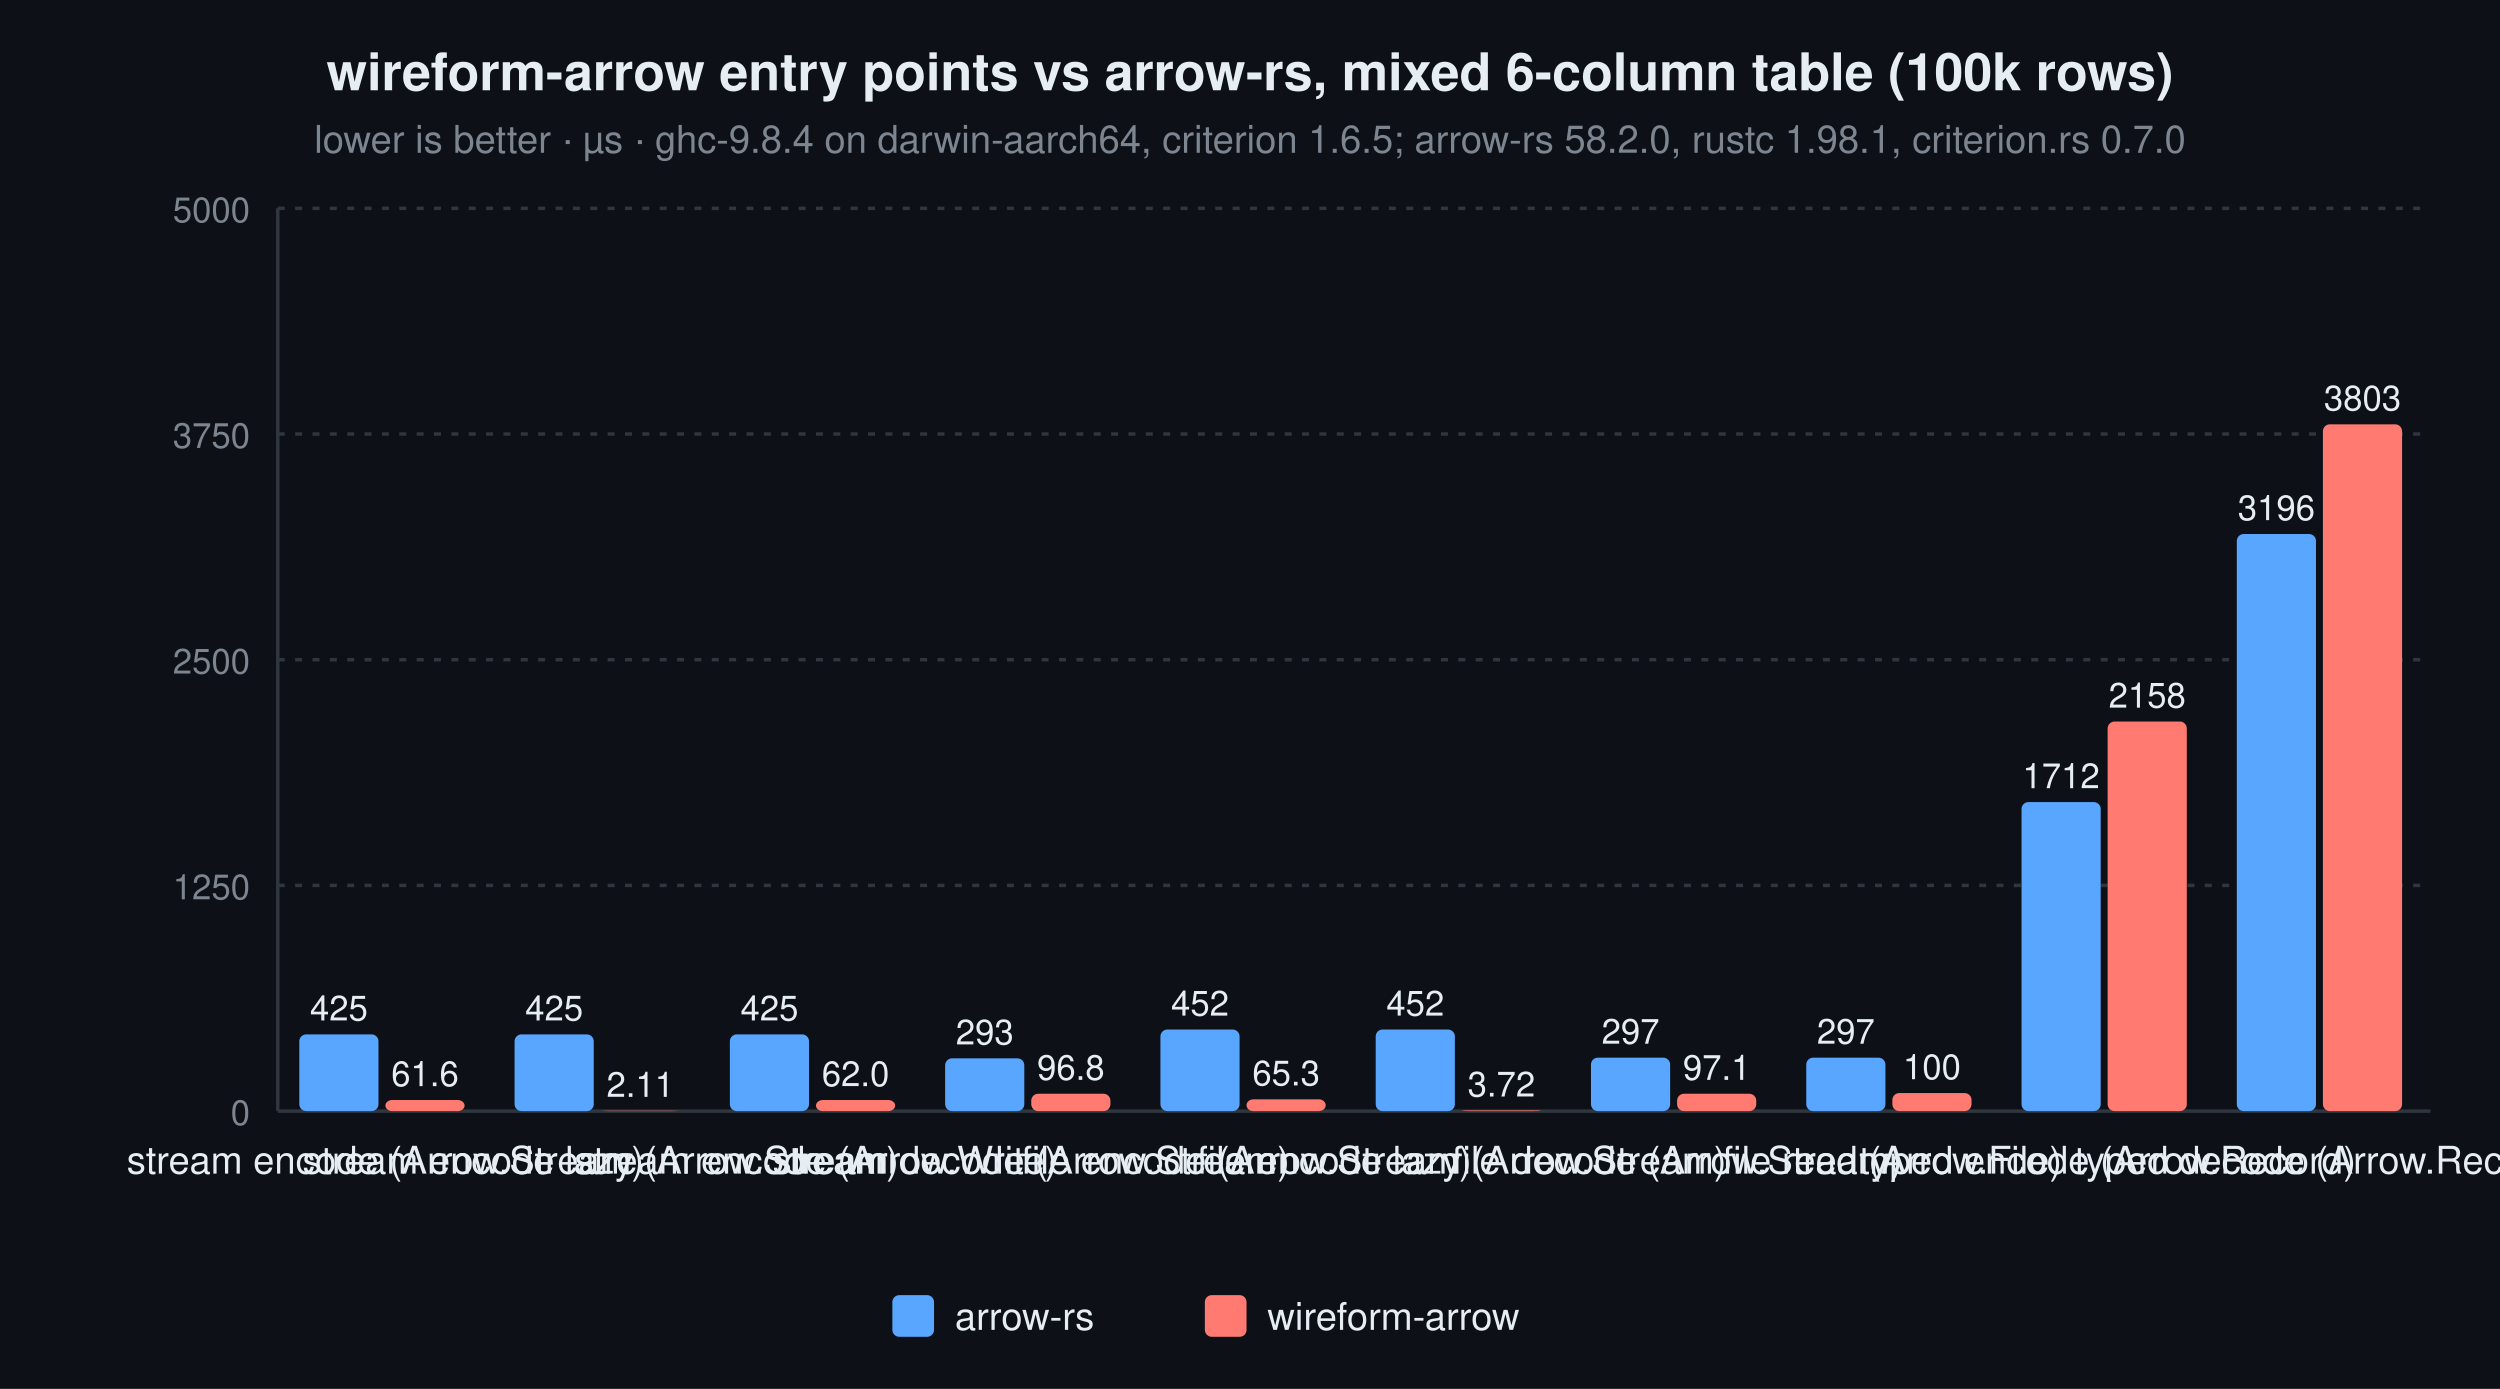
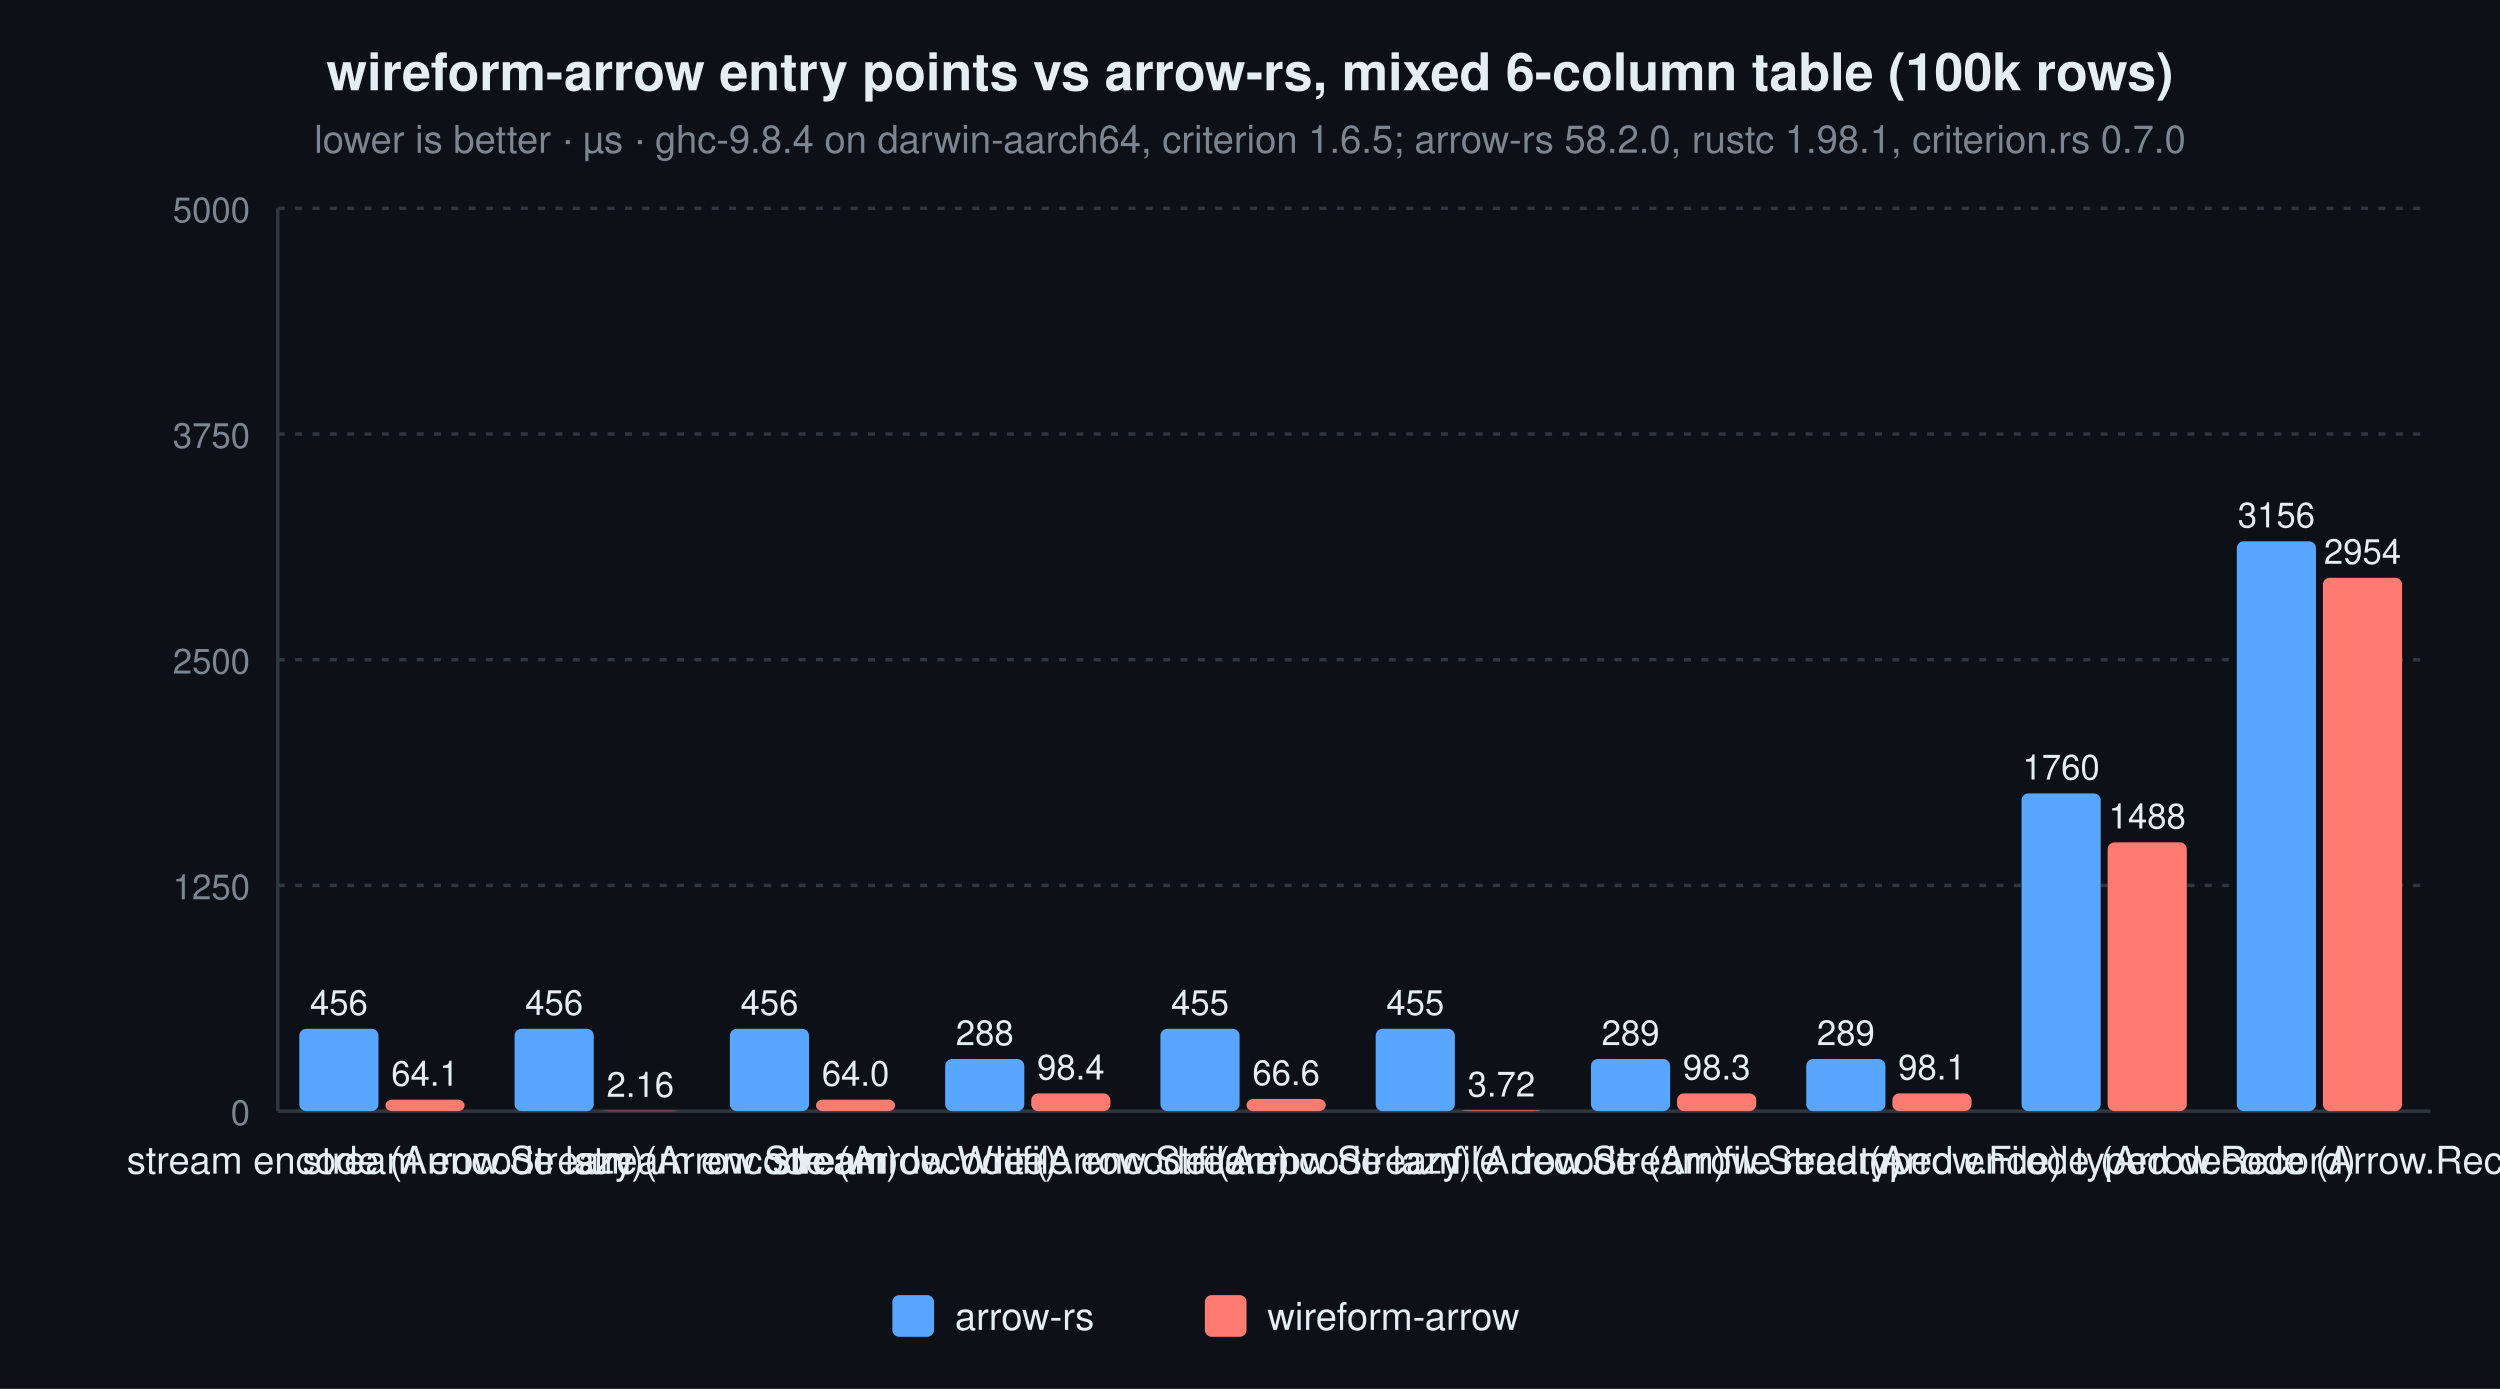
<svg xmlns="http://www.w3.org/2000/svg" viewBox="0 0 720 400" width="720" height="400" font-family="ui-sans-serif, system-ui, -apple-system, BlinkMacSystemFont, &quot;Segoe UI&quot;, Helvetica, Arial, sans-serif" font-size="12">
  <rect x="0" y="0" width="720" height="400" fill="#0d1117" />
  <text x="360" y="26" text-anchor="middle" font-size="15" font-weight="600" fill="#e6edf3">wireform-arrow entry points vs arrow-rs, mixed 6-column table (100k rows)</text>
  <text x="360" y="44" text-anchor="middle" font-size="11" fill="#7d8590">lower is better · µs · ghc-9.8.4 on darwin-aarch64, criterion 1.6.5; arrow-rs 58.2.0, rustc 1.98.1, criterion.rs 0.7.0</text>
  <g stroke="#30363d" stroke-width="1">
    <line x1="80" y1="320" x2="700" y2="320" />
    <line x1="80" y1="60" x2="80" y2="320" />
  </g>
  <g>
    <g />
    <text x="72" y="324" text-anchor="end" font-size="10" fill="#7d8590">0</text>
    <line x1="80" y1="255" x2="700" y2="255" stroke="#30363d" stroke-width="1" stroke-dasharray="2 3" />
    <text x="72" y="259" text-anchor="end" font-size="10" fill="#7d8590">1250</text>
    <line x1="80" y1="190" x2="700" y2="190" stroke="#30363d" stroke-width="1" stroke-dasharray="2 3" />
    <text x="72" y="194" text-anchor="end" font-size="10" fill="#7d8590">2500</text>
    <line x1="80" y1="125" x2="700" y2="125" stroke="#30363d" stroke-width="1" stroke-dasharray="2 3" />
    <text x="72" y="129" text-anchor="end" font-size="10" fill="#7d8590">3750</text>
    <line x1="80" y1="60" x2="700" y2="60" stroke="#30363d" stroke-width="1" stroke-dasharray="2 3" />
    <text x="72" y="64" text-anchor="end" font-size="10" fill="#7d8590">5000</text>
  </g>
  <g>
-     <rect x="86.2" y="297.9" width="22.8" height="22.1" rx="2" fill="#58a6ff" />
-     <rect x="111" y="316.8" width="22.8" height="3.2" rx="2" fill="#ff7b72" />
-     <rect x="148.2" y="297.9" width="22.8" height="22.1" rx="2" fill="#58a6ff" />
+     <rect x="86.2" y="296.3" width="22.8" height="23.7" rx="2" fill="#58a6ff" />
+     <rect x="111" y="316.7" width="22.8" height="3.3" rx="2" fill="#ff7b72" />
+     <rect x="148.2" y="296.3" width="22.8" height="23.7" rx="2" fill="#58a6ff" />
    <rect x="173" y="319.9" width="22.8" height="0.1" rx="2" fill="#ff7b72" />
-     <rect x="210.2" y="297.9" width="22.8" height="22.1" rx="2" fill="#58a6ff" />
-     <rect x="235" y="316.8" width="22.8" height="3.2" rx="2" fill="#ff7b72" />
-     <rect x="272.2" y="304.8" width="22.8" height="15.2" rx="2" fill="#58a6ff" />
-     <rect x="297" y="315.0" width="22.8" height="5.0" rx="2" fill="#ff7b72" />
-     <rect x="334.2" y="296.5" width="22.8" height="23.5" rx="2" fill="#58a6ff" />
-     <rect x="359" y="316.6" width="22.8" height="3.4" rx="2" fill="#ff7b72" />
-     <rect x="396.2" y="296.5" width="22.8" height="23.5" rx="2" fill="#58a6ff" />
+     <rect x="210.2" y="296.3" width="22.8" height="23.7" rx="2" fill="#58a6ff" />
+     <rect x="235" y="316.7" width="22.8" height="3.3" rx="2" fill="#ff7b72" />
+     <rect x="272.2" y="305.0" width="22.8" height="15.0" rx="2" fill="#58a6ff" />
+     <rect x="297" y="314.9" width="22.8" height="5.1" rx="2" fill="#ff7b72" />
+     <rect x="334.2" y="296.3" width="22.8" height="23.7" rx="2" fill="#58a6ff" />
+     <rect x="359" y="316.5" width="22.8" height="3.5" rx="2" fill="#ff7b72" />
+     <rect x="396.2" y="296.3" width="22.8" height="23.7" rx="2" fill="#58a6ff" />
    <rect x="421" y="319.8" width="22.8" height="0.2" rx="2" fill="#ff7b72" />
-     <rect x="458.2" y="304.6" width="22.8" height="15.4" rx="2" fill="#58a6ff" />
-     <rect x="483" y="315.0" width="22.8" height="5.0" rx="2" fill="#ff7b72" />
-     <rect x="520.2" y="304.6" width="22.8" height="15.4" rx="2" fill="#58a6ff" />
-     <rect x="545" y="314.8" width="22.8" height="5.2" rx="2" fill="#ff7b72" />
-     <rect x="582.2" y="231.0" width="22.8" height="89.0" rx="2" fill="#58a6ff" />
-     <rect x="607" y="207.8" width="22.8" height="112.2" rx="2" fill="#ff7b72" />
-     <rect x="644.2" y="153.8" width="22.8" height="166.2" rx="2" fill="#58a6ff" />
-     <rect x="669" y="122.2" width="22.8" height="197.8" rx="2" fill="#ff7b72" />
+     <rect x="458.2" y="305.0" width="22.8" height="15.0" rx="2" fill="#58a6ff" />
+     <rect x="483" y="314.9" width="22.8" height="5.1" rx="2" fill="#ff7b72" />
+     <rect x="520.2" y="305.0" width="22.8" height="15.0" rx="2" fill="#58a6ff" />
+     <rect x="545" y="314.9" width="22.8" height="5.1" rx="2" fill="#ff7b72" />
+     <rect x="582.2" y="228.5" width="22.8" height="91.5" rx="2" fill="#58a6ff" />
+     <rect x="607" y="242.6" width="22.8" height="77.4" rx="2" fill="#ff7b72" />
+     <rect x="644.2" y="155.9" width="22.8" height="164.1" rx="2" fill="#58a6ff" />
+     <rect x="669" y="166.4" width="22.8" height="153.6" rx="2" fill="#ff7b72" />
  </g>
  <g>
-     <text x="97.6" y="293.9" text-anchor="middle" font-size="10" fill="#e6edf3">425</text>
-     <text x="122.4" y="312.8" text-anchor="middle" font-size="10" fill="#e6edf3">61.6</text>
-     <text x="159.6" y="293.9" text-anchor="middle" font-size="10" fill="#e6edf3">425</text>
-     <text x="184.4" y="315.9" text-anchor="middle" font-size="10" fill="#e6edf3">2.11</text>
-     <text x="221.6" y="293.9" text-anchor="middle" font-size="10" fill="#e6edf3">425</text>
-     <text x="246.4" y="312.8" text-anchor="middle" font-size="10" fill="#e6edf3">62.0</text>
-     <text x="283.6" y="300.8" text-anchor="middle" font-size="10" fill="#e6edf3">293</text>
-     <text x="308.4" y="311.0" text-anchor="middle" font-size="10" fill="#e6edf3">96.8</text>
-     <text x="345.6" y="292.5" text-anchor="middle" font-size="10" fill="#e6edf3">452</text>
-     <text x="370.4" y="312.6" text-anchor="middle" font-size="10" fill="#e6edf3">65.3</text>
-     <text x="407.6" y="292.5" text-anchor="middle" font-size="10" fill="#e6edf3">452</text>
+     <text x="97.6" y="292.3" text-anchor="middle" font-size="10" fill="#e6edf3">456</text>
+     <text x="122.4" y="312.7" text-anchor="middle" font-size="10" fill="#e6edf3">64.1</text>
+     <text x="159.6" y="292.3" text-anchor="middle" font-size="10" fill="#e6edf3">456</text>
+     <text x="184.4" y="315.9" text-anchor="middle" font-size="10" fill="#e6edf3">2.16</text>
+     <text x="221.6" y="292.3" text-anchor="middle" font-size="10" fill="#e6edf3">456</text>
+     <text x="246.4" y="312.7" text-anchor="middle" font-size="10" fill="#e6edf3">64.0</text>
+     <text x="283.6" y="301.0" text-anchor="middle" font-size="10" fill="#e6edf3">288</text>
+     <text x="308.4" y="310.9" text-anchor="middle" font-size="10" fill="#e6edf3">98.4</text>
+     <text x="345.6" y="292.3" text-anchor="middle" font-size="10" fill="#e6edf3">455</text>
+     <text x="370.4" y="312.5" text-anchor="middle" font-size="10" fill="#e6edf3">66.6</text>
+     <text x="407.6" y="292.3" text-anchor="middle" font-size="10" fill="#e6edf3">455</text>
    <text x="432.4" y="315.8" text-anchor="middle" font-size="10" fill="#e6edf3">3.72</text>
-     <text x="469.6" y="300.6" text-anchor="middle" font-size="10" fill="#e6edf3">297</text>
-     <text x="494.4" y="311.0" text-anchor="middle" font-size="10" fill="#e6edf3">97.1</text>
-     <text x="531.6" y="300.6" text-anchor="middle" font-size="10" fill="#e6edf3">297</text>
-     <text x="556.4" y="310.8" text-anchor="middle" font-size="10" fill="#e6edf3">100</text>
-     <text x="593.6" y="227.0" text-anchor="middle" font-size="10" fill="#e6edf3">1712</text>
-     <text x="618.4" y="203.8" text-anchor="middle" font-size="10" fill="#e6edf3">2158</text>
-     <text x="655.6" y="149.8" text-anchor="middle" font-size="10" fill="#e6edf3">3196</text>
-     <text x="680.4" y="118.2" text-anchor="middle" font-size="10" fill="#e6edf3">3803</text>
+     <text x="469.6" y="301.0" text-anchor="middle" font-size="10" fill="#e6edf3">289</text>
+     <text x="494.4" y="310.9" text-anchor="middle" font-size="10" fill="#e6edf3">98.3</text>
+     <text x="531.6" y="301.0" text-anchor="middle" font-size="10" fill="#e6edf3">289</text>
+     <text x="556.4" y="310.9" text-anchor="middle" font-size="10" fill="#e6edf3">98.1</text>
+     <text x="593.6" y="224.5" text-anchor="middle" font-size="10" fill="#e6edf3">1760</text>
+     <text x="618.4" y="238.6" text-anchor="middle" font-size="10" fill="#e6edf3">1488</text>
+     <text x="655.6" y="151.9" text-anchor="middle" font-size="10" fill="#e6edf3">3156</text>
+     <text x="680.4" y="162.4" text-anchor="middle" font-size="10" fill="#e6edf3">2954</text>
  </g>
  <g>
    <text x="111" y="338" text-anchor="middle" font-size="11" fill="#e6edf3">stream encode (Arrow.Stream)</text>
    <text x="173" y="338" text-anchor="middle" font-size="11" fill="#e6edf3">stream encode lazy (Arrow.Stream)</text>
    <text x="235" y="338" text-anchor="middle" font-size="11" fill="#e6edf3">stream encode (Arrow.Write)</text>
    <text x="297" y="338" text-anchor="middle" font-size="11" fill="#e6edf3">stream decode (Arrow.Stream)</text>
    <text x="359" y="338" text-anchor="middle" font-size="11" fill="#e6edf3">file encode (Arrow.Stream)</text>
    <text x="421" y="338" text-anchor="middle" font-size="11" fill="#e6edf3">file encode lazy (Arrow.Stream)</text>
    <text x="483" y="338" text-anchor="middle" font-size="11" fill="#e6edf3">file decode (Arrow.Stream)</text>
    <text x="545" y="338" text-anchor="middle" font-size="11" fill="#e6edf3">file read (Arrow.File)</text>
    <text x="607" y="338" text-anchor="middle" font-size="11" fill="#e6edf3">typed encode (Arrow.Record)</text>
    <text x="669" y="338" text-anchor="middle" font-size="11" fill="#e6edf3">typed decode (Arrow.Record)</text>
  </g>
  <g>
    <g transform="translate(257, 382)">
      <rect x="0" y="-9" width="12" height="12" rx="2" fill="#58a6ff" />
      <text x="18" y="1" font-size="11" fill="#e6edf3">arrow-rs</text>
    </g>
    <g transform="translate(347, 382)">
      <rect x="0" y="-9" width="12" height="12" rx="2" fill="#ff7b72" />
      <text x="18" y="1" font-size="11" fill="#e6edf3">wireform-arrow</text>
    </g>
  </g>
</svg>
